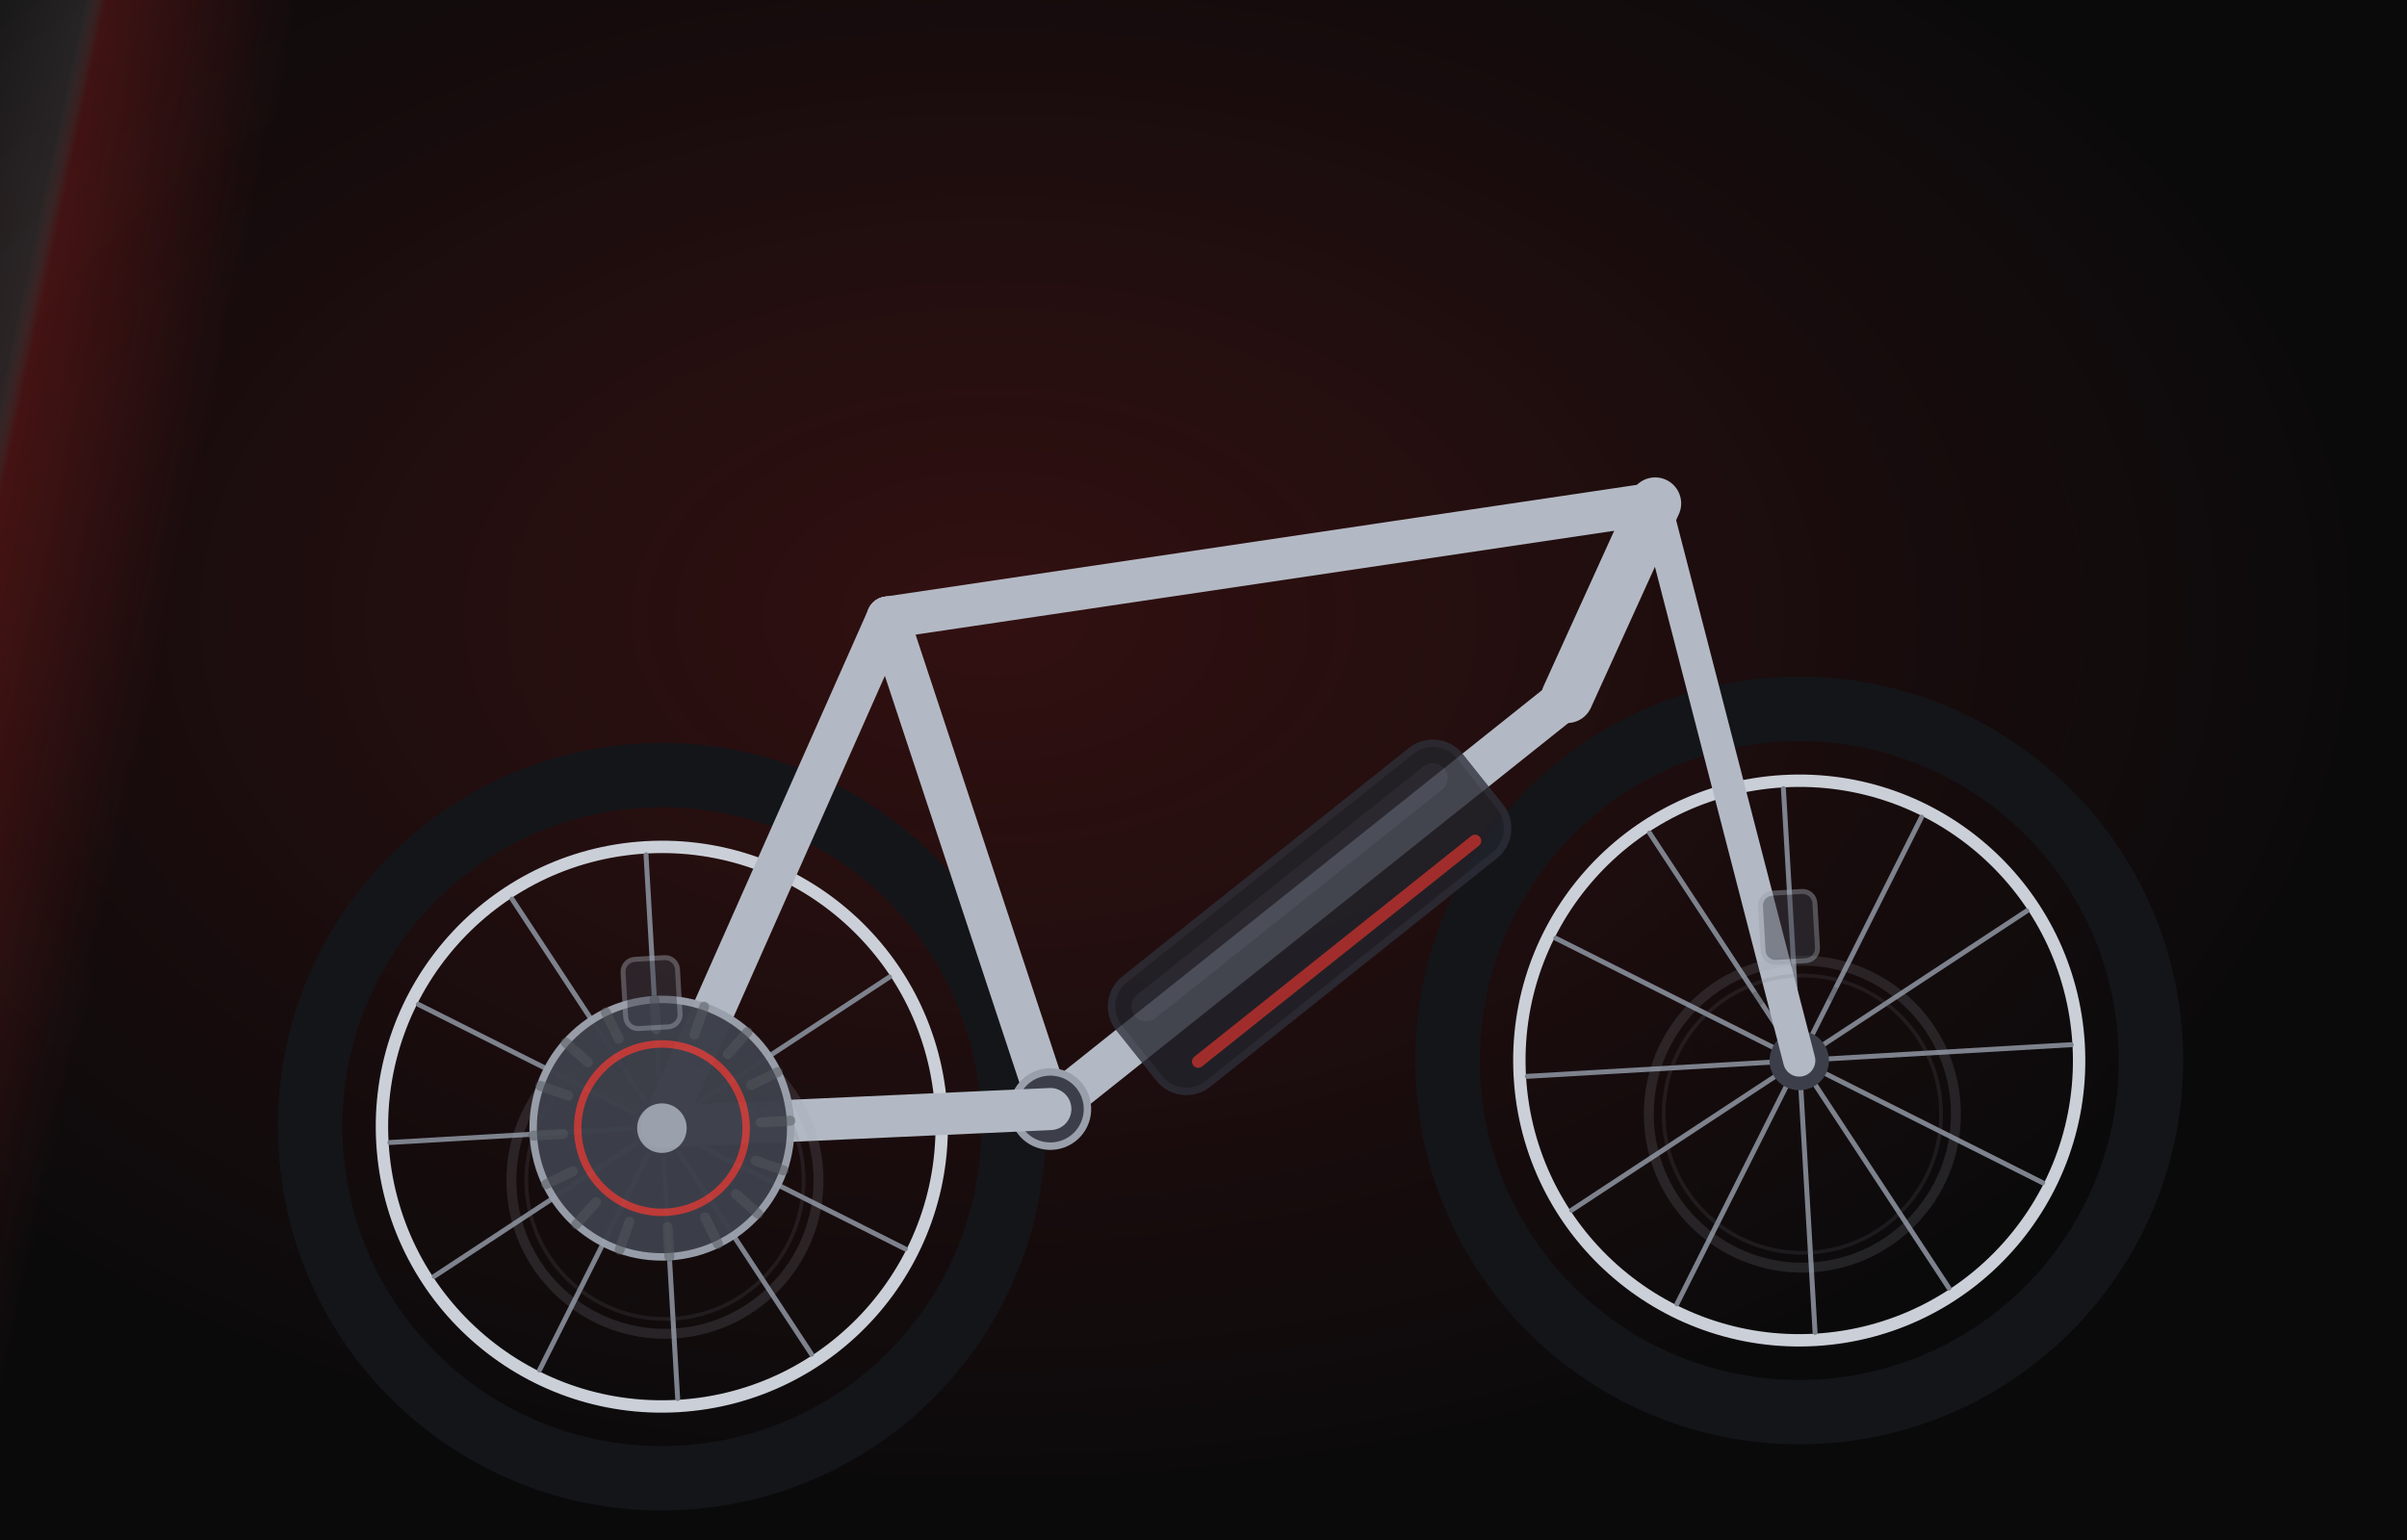
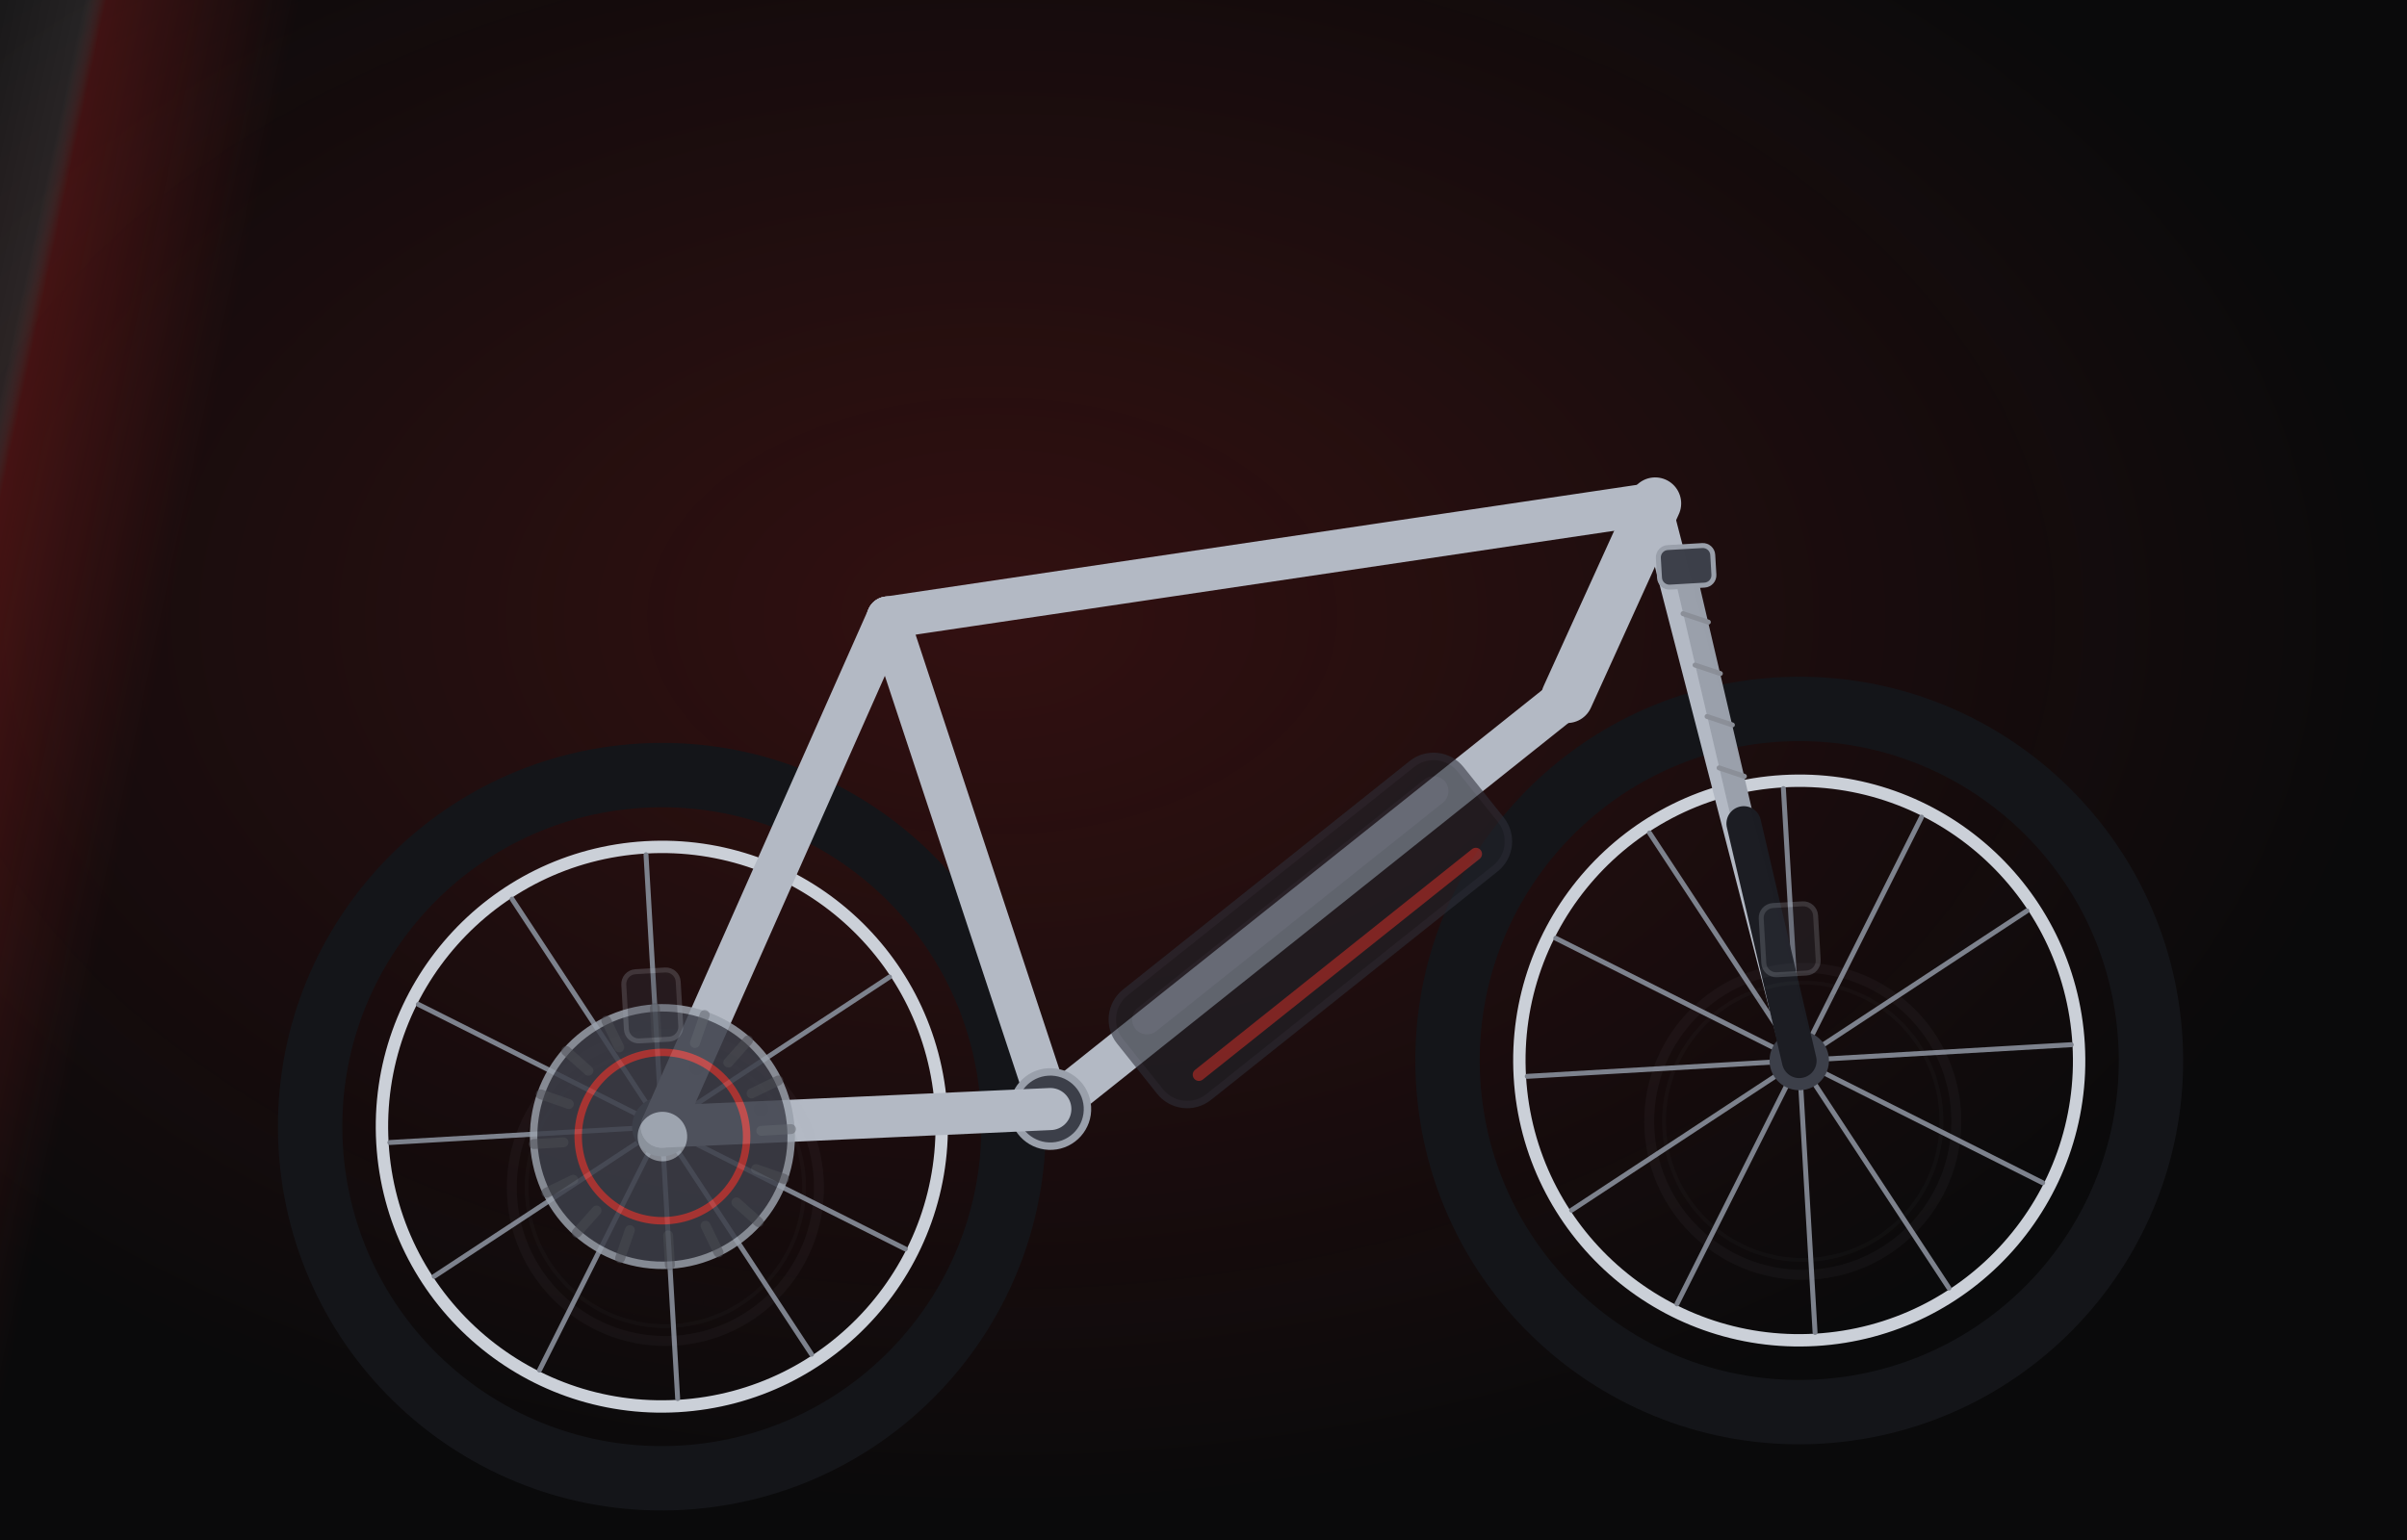
<svg xmlns="http://www.w3.org/2000/svg" viewBox="0 0 1000 640" width="1000" height="640">
  <defs>
    <radialGradient id="glow" cx="41.3%" cy="40%" r="58%">
      <stop offset="0%" stop-color="#d42a28" stop-opacity="0.20" />
      <stop offset="100%" stop-color="#d42a28" stop-opacity="0" />
    </radialGradient>
    <linearGradient id="sweep" x1="0" y1="0" x2="1" y2="0">
      <stop offset="0%" stop-color="#ffffff" stop-opacity="0" />
      <stop offset="50%" stop-color="#ffffff" stop-opacity="0.10" />
      <stop offset="55%" stop-color="#d42a28" stop-opacity="0.25" />
      <stop offset="100%" stop-color="#d42a28" stop-opacity="0" />
    </linearGradient>
  </defs>
  <rect width="1000" height="640" fill="#0a0a0b" />
  <rect width="1000" height="640" fill="url(#glow)" />
  <g transform="translate(500 350) rotate(-3.33) scale(1.029) translate(-500 -350)">
    <g opacity="1.000" transform="translate(0 0.0)" />
    <g opacity="1.000" transform="translate(0 0.0)">
      <circle cx="275" cy="452" r="142" fill="none" stroke="#141519" stroke-width="26" />
      <circle cx="275" cy="452" r="113" fill="none" stroke="#cbd0d8" stroke-width="5" />
      <line x1="275" y1="452" x2="385" y2="452" stroke="#7d828d" stroke-width="2" stroke-linecap="round" />
      <line x1="275" y1="452" x2="370.263" y2="507" stroke="#7d828d" stroke-width="2" stroke-linecap="round" />
      <line x1="275" y1="452" x2="330" y2="547.263" stroke="#7d828d" stroke-width="2" stroke-linecap="round" />
      <line x1="275" y1="452" x2="275" y2="562" stroke="#7d828d" stroke-width="2" stroke-linecap="round" />
      <line x1="275" y1="452" x2="220" y2="547.263" stroke="#7d828d" stroke-width="2" stroke-linecap="round" />
      <line x1="275" y1="452" x2="179.737" y2="507" stroke="#7d828d" stroke-width="2" stroke-linecap="round" />
      <line x1="275" y1="452" x2="165" y2="452" stroke="#7d828d" stroke-width="2" stroke-linecap="round" />
      <line x1="275" y1="452" x2="179.737" y2="397" stroke="#7d828d" stroke-width="2" stroke-linecap="round" />
      <line x1="275" y1="452" x2="220" y2="356.737" stroke="#7d828d" stroke-width="2" stroke-linecap="round" />
      <line x1="275" y1="452" x2="275" y2="342" stroke="#7d828d" stroke-width="2" stroke-linecap="round" />
      <line x1="275" y1="452" x2="330" y2="356.737" stroke="#7d828d" stroke-width="2" stroke-linecap="round" />
      <line x1="275" y1="452" x2="370.263" y2="397" stroke="#7d828d" stroke-width="2" stroke-linecap="round" />
      <circle cx="275" cy="452" r="12" fill="#3c3f49" />
      <circle cx="735" cy="452" r="142" fill="none" stroke="#141519" stroke-width="26" />
      <circle cx="735" cy="452" r="113" fill="none" stroke="#cbd0d8" stroke-width="5" />
      <line x1="735" y1="452" x2="845" y2="452" stroke="#7d828d" stroke-width="2" stroke-linecap="round" />
      <line x1="735" y1="452" x2="830.263" y2="507" stroke="#7d828d" stroke-width="2" stroke-linecap="round" />
      <line x1="735" y1="452" x2="790" y2="547.263" stroke="#7d828d" stroke-width="2" stroke-linecap="round" />
      <line x1="735" y1="452" x2="735" y2="562" stroke="#7d828d" stroke-width="2" stroke-linecap="round" />
      <line x1="735" y1="452" x2="680" y2="547.263" stroke="#7d828d" stroke-width="2" stroke-linecap="round" />
      <line x1="735" y1="452" x2="639.737" y2="507" stroke="#7d828d" stroke-width="2" stroke-linecap="round" />
      <line x1="735" y1="452" x2="625" y2="452" stroke="#7d828d" stroke-width="2" stroke-linecap="round" />
      <line x1="735" y1="452" x2="639.737" y2="397" stroke="#7d828d" stroke-width="2" stroke-linecap="round" />
      <line x1="735" y1="452" x2="680" y2="356.737" stroke="#7d828d" stroke-width="2" stroke-linecap="round" />
      <line x1="735" y1="452" x2="735" y2="342" stroke="#7d828d" stroke-width="2" stroke-linecap="round" />
      <line x1="735" y1="452" x2="790" y2="356.737" stroke="#7d828d" stroke-width="2" stroke-linecap="round" />
      <line x1="735" y1="452" x2="830.263" y2="397" stroke="#7d828d" stroke-width="2" stroke-linecap="round" />
      <circle cx="735" cy="452" r="12" fill="#3c3f49" />
    </g>
-     <g opacity="0.004" transform="translate(0 25.9)">
+     <g opacity="0.000" transform="translate(0 26.0)">
      <circle cx="275" cy="452" r="150" fill="none" stroke="#0b0c0f" stroke-width="26" stroke-dasharray="20 14" />
      <circle cx="735" cy="452" r="150" fill="none" stroke="#0b0c0f" stroke-width="26" stroke-dasharray="20 14" />
    </g>
    <g opacity="1.000" transform="translate(0 0.0)">
      <line x1="432" y1="454" x2="650" y2="300" stroke="#b3b9c4" stroke-width="17" stroke-linecap="round" />
      <line x1="378" y1="252" x2="690" y2="224" stroke="#b3b9c4" stroke-width="17" stroke-linecap="round" />
      <line x1="432" y1="454" x2="378" y2="252" stroke="#b3b9c4" stroke-width="17" stroke-linecap="round" />
      <line x1="650" y1="300" x2="690" y2="224" stroke="#b3b9c4" stroke-width="21" stroke-linecap="round" />
      <line x1="690" y1="224" x2="735" y2="452" stroke="#b3b9c4" stroke-width="13" stroke-linecap="round" />
      <circle cx="432" cy="454" r="15" fill="#3c3f49" stroke="#9aa0ab" stroke-width="3" />
      <line x1="432" y1="454" x2="275" y2="452" stroke="#b3b9c4" stroke-width="17" stroke-linecap="round" />
      <line x1="275" y1="452" x2="378" y2="252" stroke="#b3b9c4" stroke-width="17" stroke-linecap="round" />
    </g>
+     <g opacity="0.994" transform="translate(0 0.1)">
+       <line x1="700" y1="250" x2="718.2" y2="355.04" stroke="#9aa0ab" stroke-width="9" stroke-linecap="round" />
+       <line x1="718.2" y1="355.04" x2="735" y2="452" stroke="#1b1c22" stroke-width="14" stroke-linecap="round" />
+       <rect x="690" y="242" width="22" height="16" rx="4" fill="#3c3f49" stroke="#9aa0ab" stroke-width="2" />
+       <line x1="698.64" y1="269.008" x2="708.64" y2="273.008" stroke="#8b8f98" stroke-width="2" stroke-linecap="round" />
+       <line x1="702.28" y1="290.016" x2="712.28" y2="294.016" stroke="#8b8f98" stroke-width="2" stroke-linecap="round" />
+       <line x1="705.92" y1="311.024" x2="715.92" y2="315.024" stroke="#8b8f98" stroke-width="2" stroke-linecap="round" />
+       <line x1="709.56" y1="332.032" x2="719.56" y2="336.032" stroke="#8b8f98" stroke-width="2" stroke-linecap="round" />
+     </g>
    <g opacity="0.000" transform="translate(0 26.0)">
      <line x1="378" y1="252" x2="372" y2="208" stroke="#9aa0ab" stroke-width="9" stroke-linecap="round" />
      <rect x="334" y="192" width="86" height="16" rx="8" fill="#3c3f49" />
    </g>
-     <g opacity="0.165" transform="translate(0 21.7)">
+     <g opacity="0.054" transform="translate(0 24.6)">
      <circle cx="735" cy="452" r="62" fill="none" stroke="#9aa0ab" stroke-width="4" />
      <circle cx="735" cy="452" r="56" fill="none" stroke="#6b6f79" stroke-width="1.5" />
      <circle cx="785" cy="452" r="3" fill="#0b0c0f" />
      <circle cx="775.451" cy="481.389" r="3" fill="#0b0c0f" />
      <circle cx="750.451" cy="499.553" r="3" fill="#0b0c0f" />
      <circle cx="719.549" cy="499.553" r="3" fill="#0b0c0f" />
      <circle cx="694.549" cy="481.389" r="3" fill="#0b0c0f" />
      <circle cx="685" cy="452" r="3" fill="#0b0c0f" />
      <circle cx="694.549" cy="422.611" r="3" fill="#0b0c0f" />
      <circle cx="719.549" cy="404.447" r="3" fill="#0b0c0f" />
      <circle cx="750.451" cy="404.447" r="3" fill="#0b0c0f" />
      <circle cx="775.451" cy="422.611" r="3" fill="#0b0c0f" />
      <circle cx="275" cy="452" r="62" fill="none" stroke="#9aa0ab" stroke-width="4" />
      <circle cx="275" cy="452" r="56" fill="none" stroke="#6b6f79" stroke-width="1.5" />
      <circle cx="325" cy="452" r="3" fill="#0b0c0f" />
      <circle cx="315.451" cy="481.389" r="3" fill="#0b0c0f" />
      <circle cx="290.451" cy="499.553" r="3" fill="#0b0c0f" />
      <circle cx="259.549" cy="499.553" r="3" fill="#0b0c0f" />
      <circle cx="234.549" cy="481.389" r="3" fill="#0b0c0f" />
      <circle cx="225" cy="452" r="3" fill="#0b0c0f" />
      <circle cx="234.549" cy="422.611" r="3" fill="#0b0c0f" />
      <circle cx="259.549" cy="404.447" r="3" fill="#0b0c0f" />
      <circle cx="290.451" cy="404.447" r="3" fill="#0b0c0f" />
      <circle cx="315.451" cy="422.611" r="3" fill="#0b0c0f" />
    </g>
-     <g opacity="0.776" transform="translate(0 5.8)">
+     <g opacity="0.572" transform="translate(0 11.1)">
      <g transform="translate(541 377) rotate(-35.23823)">
        <rect x="-88" y="-27" width="176" height="54" rx="14" fill="#22242c" stroke="#2d303a" stroke-width="3" />
        <rect x="-80" y="-19" width="160" height="12" rx="6" fill="#2d303a" />
        <rect x="-74" y="15" width="148" height="5" rx="2.5" fill="#e23a34" opacity="0.85" />
      </g>
    </g>
-     <g opacity="0.978" transform="translate(0 0.6)">
+     <g opacity="0.846" transform="translate(0 4.0)">
      <circle cx="275" cy="452" r="52" fill="#3c3f49" stroke="#9aa0ab" stroke-width="3" />
      <line x1="315" y1="452" x2="327" y2="452" stroke="#54586180" stroke-width="4" stroke-linecap="round" />
      <line x1="311.955" y1="467.307" x2="323.042" y2="471.9" stroke="#54586180" stroke-width="4" stroke-linecap="round" />
      <line x1="303.284" y1="480.284" x2="311.77" y2="488.77" stroke="#54586180" stroke-width="4" stroke-linecap="round" />
      <line x1="290.307" y1="488.955" x2="294.9" y2="500.042" stroke="#54586180" stroke-width="4" stroke-linecap="round" />
      <line x1="275" y1="492" x2="275" y2="504" stroke="#54586180" stroke-width="4" stroke-linecap="round" />
      <line x1="259.693" y1="488.955" x2="255.1" y2="500.042" stroke="#54586180" stroke-width="4" stroke-linecap="round" />
      <line x1="246.716" y1="480.284" x2="238.23" y2="488.77" stroke="#54586180" stroke-width="4" stroke-linecap="round" />
      <line x1="238.045" y1="467.307" x2="226.958" y2="471.9" stroke="#54586180" stroke-width="4" stroke-linecap="round" />
      <line x1="235" y1="452" x2="223" y2="452" stroke="#54586180" stroke-width="4" stroke-linecap="round" />
      <line x1="238.045" y1="436.693" x2="226.958" y2="432.1" stroke="#54586180" stroke-width="4" stroke-linecap="round" />
      <line x1="246.716" y1="423.716" x2="238.23" y2="415.23" stroke="#54586180" stroke-width="4" stroke-linecap="round" />
      <line x1="259.693" y1="415.045" x2="255.1" y2="403.958" stroke="#54586180" stroke-width="4" stroke-linecap="round" />
      <line x1="275" y1="412" x2="275" y2="400" stroke="#54586180" stroke-width="4" stroke-linecap="round" />
      <line x1="290.307" y1="415.045" x2="294.9" y2="403.958" stroke="#54586180" stroke-width="4" stroke-linecap="round" />
      <line x1="303.284" y1="423.716" x2="311.77" y2="415.23" stroke="#54586180" stroke-width="4" stroke-linecap="round" />
      <line x1="311.955" y1="436.693" x2="323.042" y2="432.1" stroke="#54586180" stroke-width="4" stroke-linecap="round" />
      <circle cx="275" cy="452" r="34" fill="none" stroke="#e23a34" stroke-width="3" opacity="0.8" />
      <circle cx="275" cy="452" r="10" fill="#9aa0ab" />
    </g>
    <g opacity="0.000" transform="translate(0 26.0)">
      <line x1="432" y1="454" x2="424" y2="508" stroke="#9aa0ab" stroke-width="8" stroke-linecap="round" />
      <rect x="404" y="506" width="36" height="11" rx="3" fill="#3c3f49" />
    </g>
-     <g opacity="0.464" transform="translate(0 13.9)">
+     <g opacity="0.275" transform="translate(0 18.9)">
      <rect x="723" y="370" width="22" height="28" rx="5" fill="#3c3f49" stroke="#9aa0ab" stroke-width="2" />
      <rect x="263" y="370" width="22" height="28" rx="5" fill="#3c3f49" stroke="#9aa0ab" stroke-width="2" />
    </g>
    <g opacity="0.000" transform="translate(0 26.0)">
      <line x1="432" y1="454" x2="650" y2="300" stroke="#1c1d22" stroke-width="10" stroke-linecap="round" />
      <line x1="378" y1="252" x2="690" y2="224" stroke="#1c1d22" stroke-width="10" stroke-linecap="round" />
      <path d="M398 248 L660 222 L660 242 L398 272 Z" fill="#1c1d22" opacity="0.9" />
    </g>
    <g opacity="0.000" transform="translate(0 26.0)" />
    <g opacity="0.000" transform="translate(0 26.0)" />
    <g opacity="0.000" transform="translate(0 26.0)">
      <line x1="690" y1="224" x2="696" y2="170" stroke="#9aa0ab" stroke-width="10" stroke-linecap="round" />
      <line x1="650" y1="170" x2="748" y2="160" stroke="#3c3f49" stroke-width="13" stroke-linecap="round" />
      <line x1="650" y1="170" x2="628" y2="176" stroke="#141519" stroke-width="16" stroke-linecap="round" />
      <rect x="686" y="138" width="48" height="26" rx="6" fill="#0d0e12" stroke="#9aa0ab" stroke-width="2" />
    </g>
  </g>
  <g transform="translate(35 0) skewX(-12)">
    <rect x="-90" y="-100" width="180" height="840" fill="url(#sweep)" />
  </g>
</svg>
